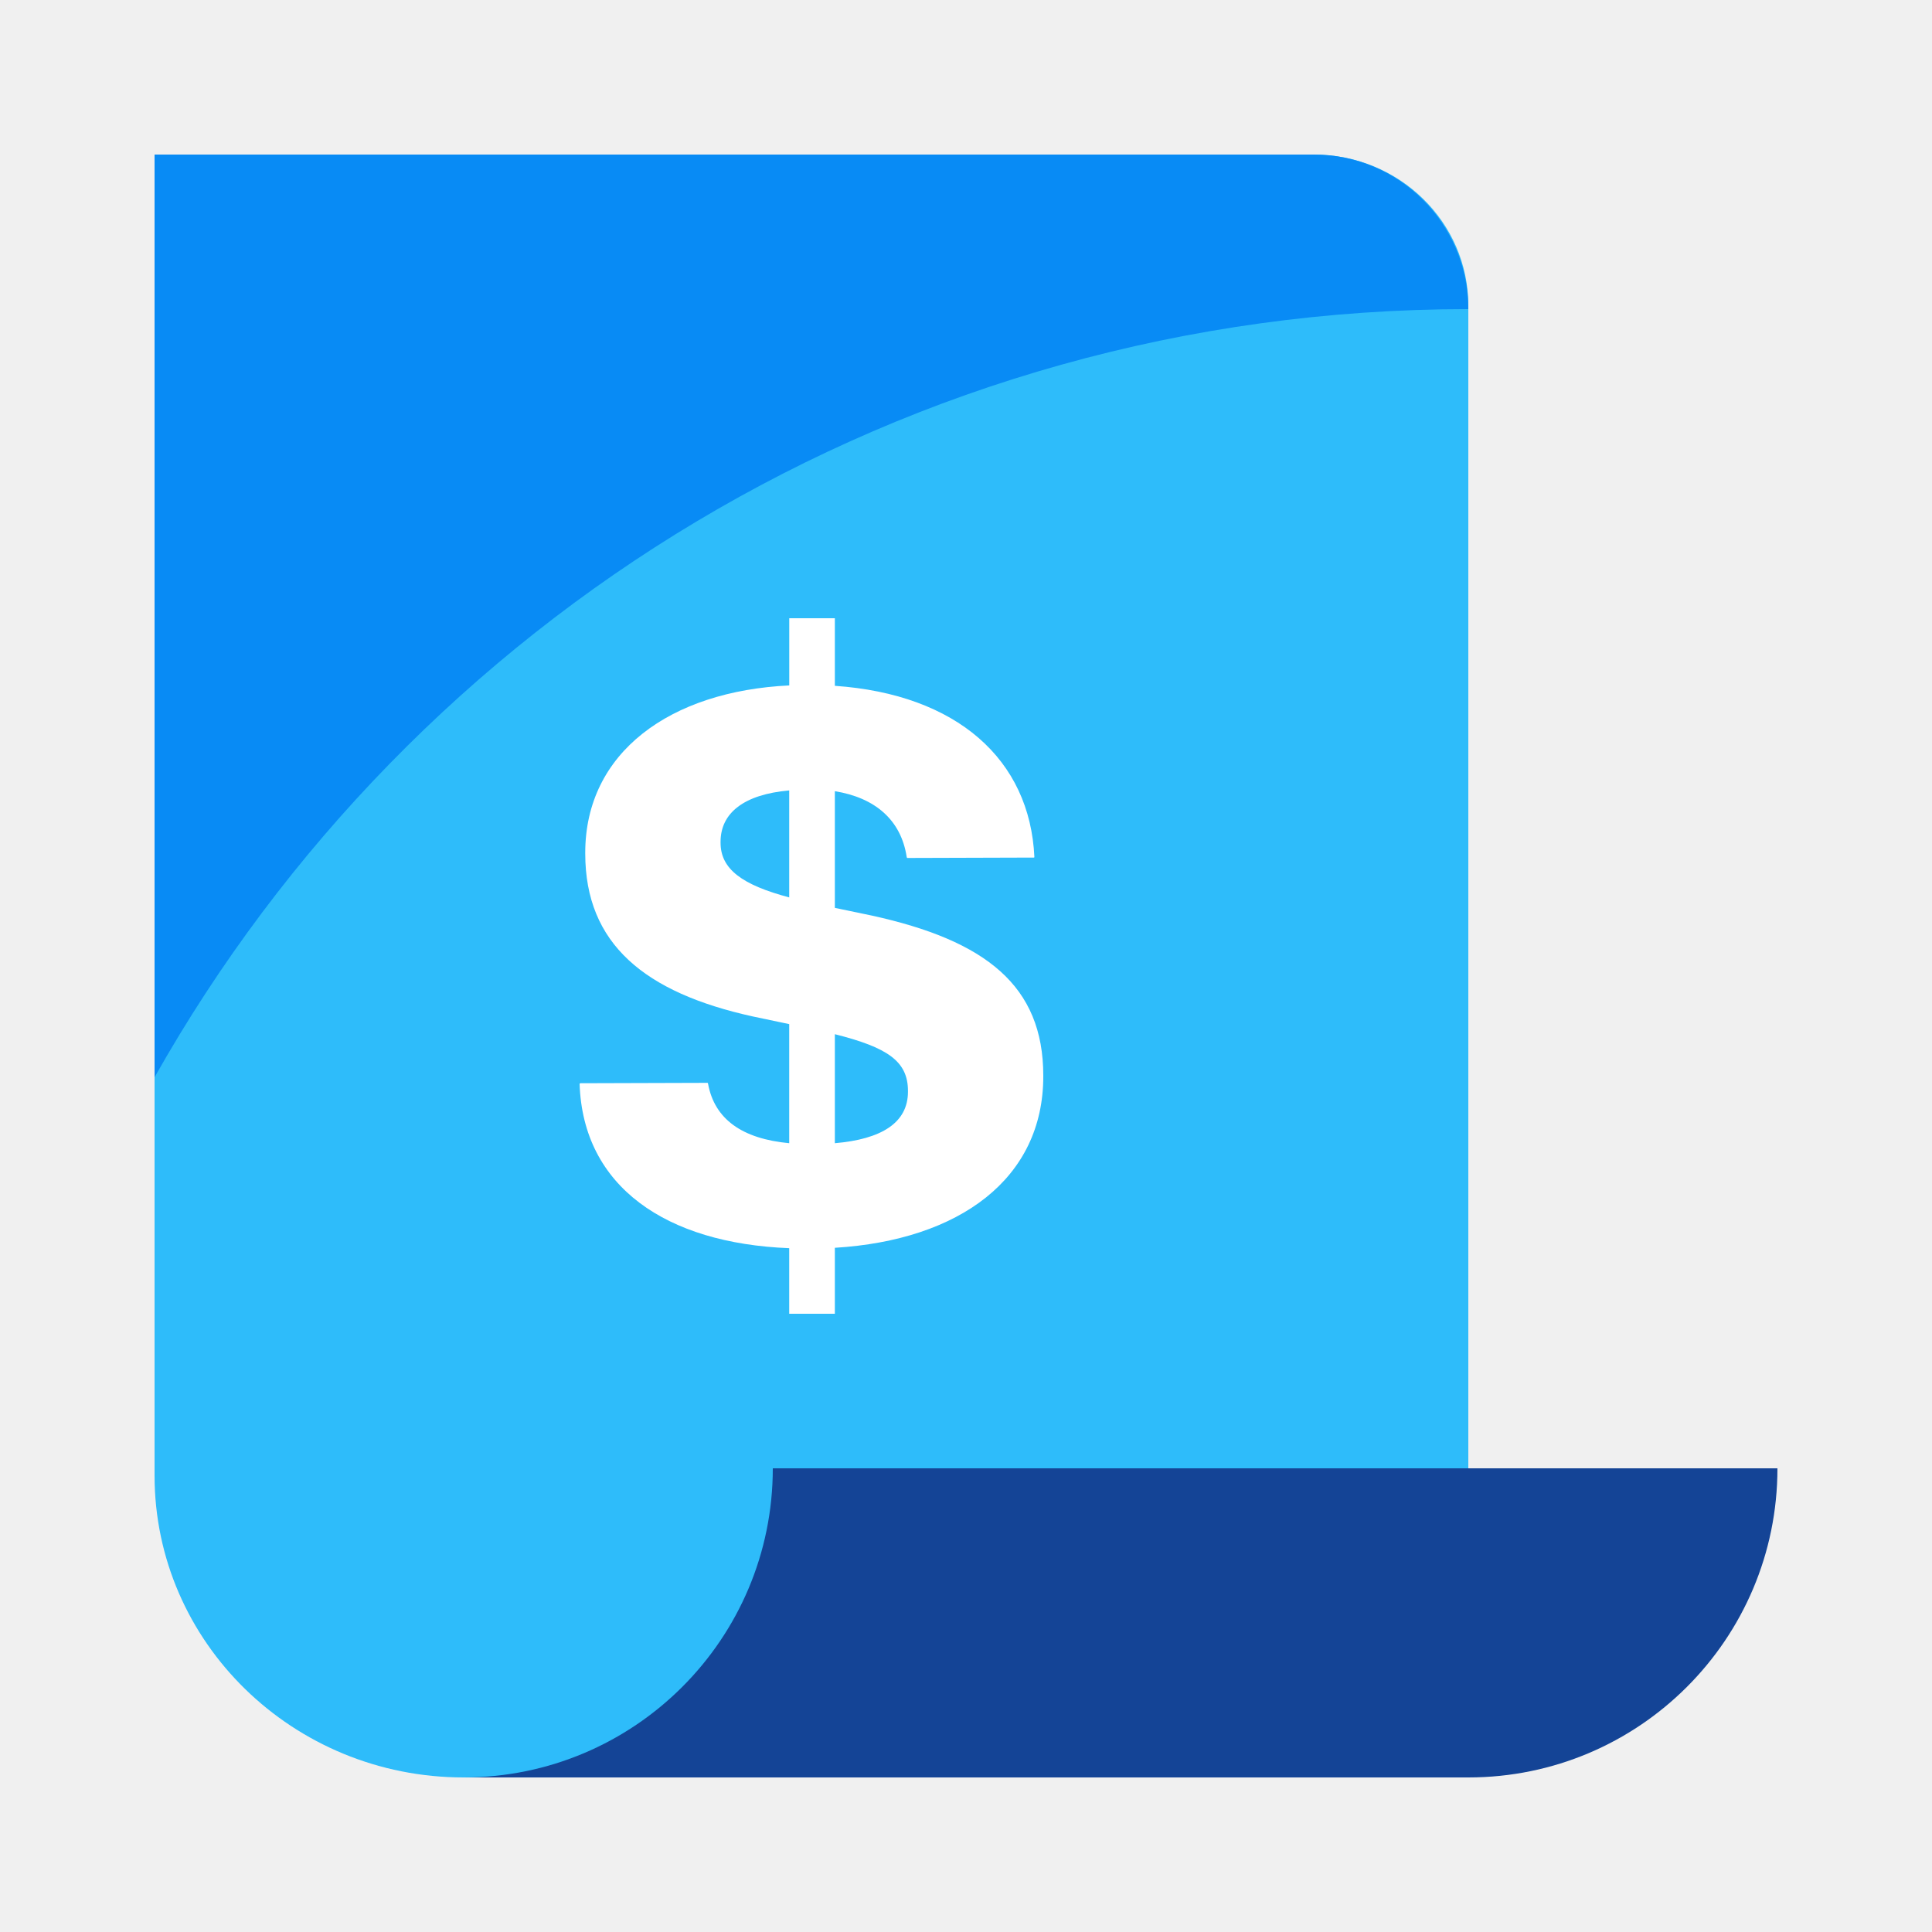
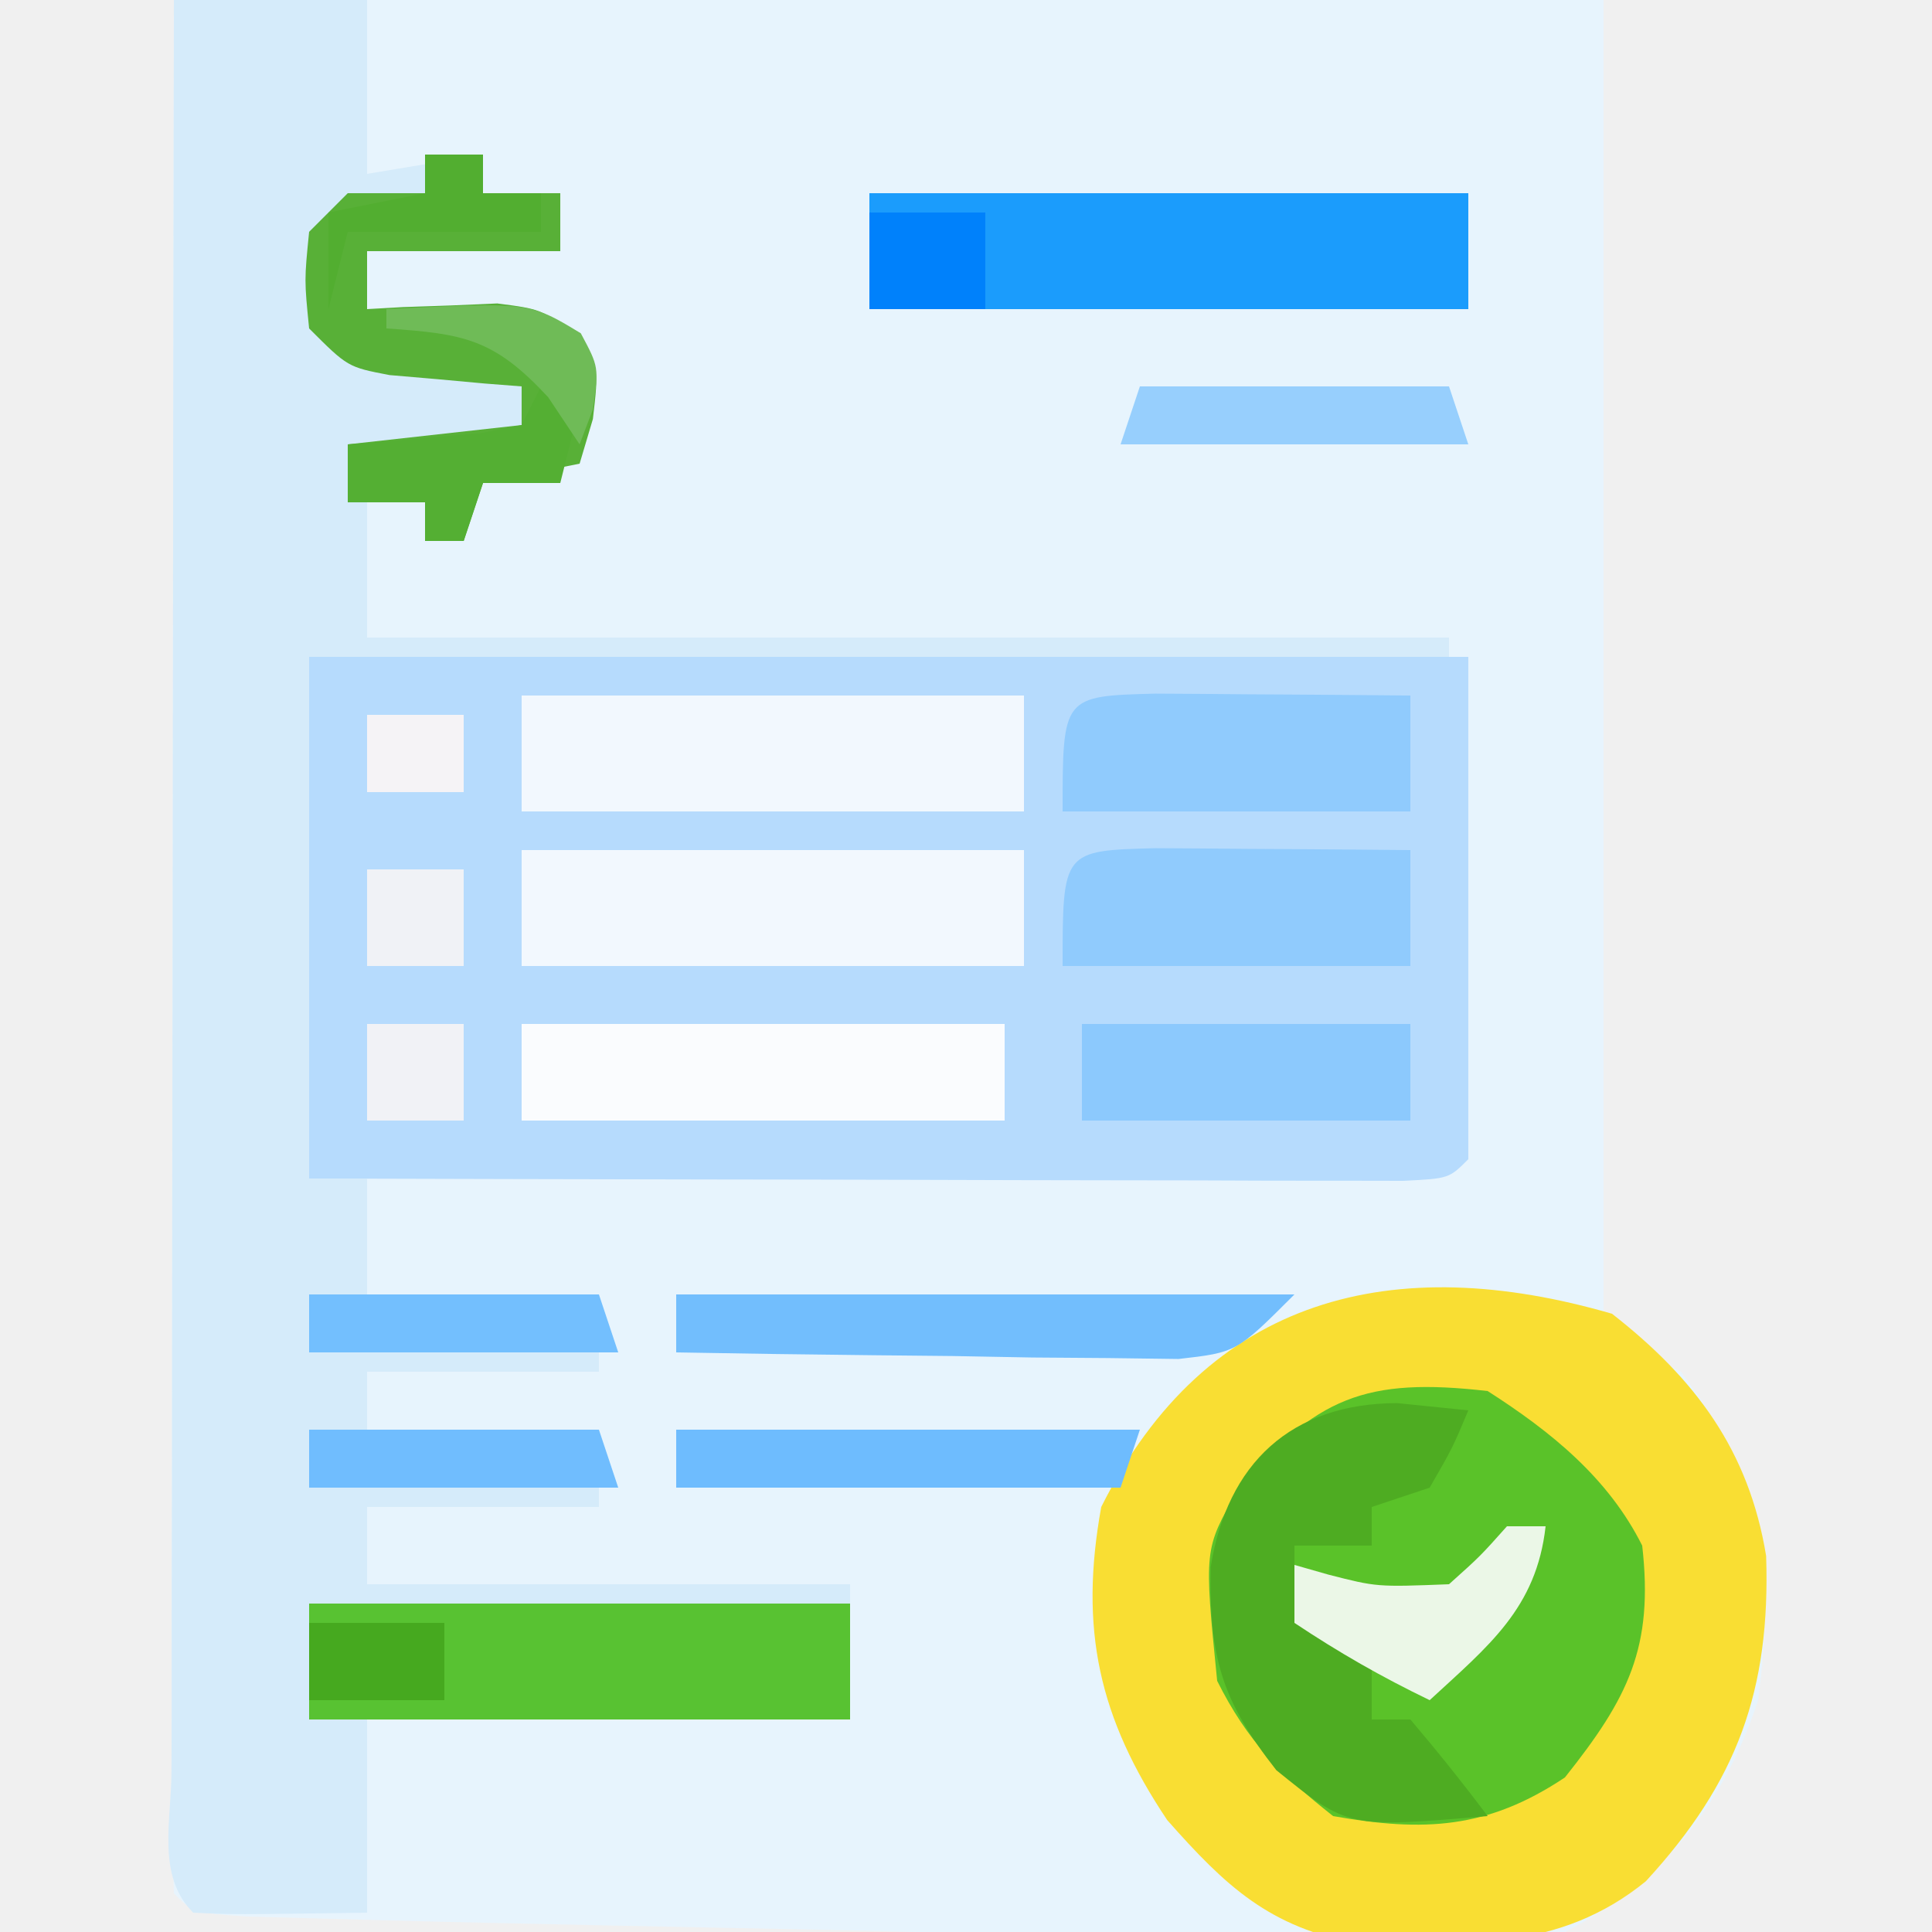
- <svg xmlns="http://www.w3.org/2000/svg" width="50" height="50" viewBox="0 0 50 50">
-   <path d="M38 46H12c-4.418 0-8-3.498-8-7.814V4h30c2.21 0 4 1.75 4 3.907V46Z" fill="#2EBCFA" />
-   <path d="M12 46h26a7.999 7.999 0 0 0 8-8H20a8 8 0 0 1-8 8Z" fill="#144496" />
-   <path d="M38 8C23.408 8 10.687 16.014 4 27.88V4h30a4 4 0 0 1 4 4Z" fill="#088BF5" />
-   <path d="M20.425 34h1.181v-1.707c3.23-.198 5.394-1.791 5.394-4.435v-.021c0-2.332-1.495-3.498-4.442-4.143l-.952-.198v-3.02c1.035.167 1.715.74 1.86 1.708l.011.02 3.283-.01.01-.01c-.115-2.53-2.007-4.216-5.164-4.435V16h-1.18v1.739c-3.074.145-5.28 1.728-5.28 4.33v.021c0 2.343 1.547 3.602 4.338 4.216l.941.198v3.082c-1.223-.115-1.934-.625-2.101-1.54l-.01-.022-3.293.01-.021.011c.084 2.665 2.237 4.133 5.425 4.258V34Zm-1.777-12.19v-.022c0-.75.606-1.228 1.777-1.332v2.769c-1.213-.323-1.777-.729-1.777-1.416Zm4.85 6.423v.02c0 .802-.68 1.229-1.892 1.333v-2.821c1.36.343 1.892.697 1.892 1.468Z" fill="#fff" />
+ <svg xmlns="http://www.w3.org/2000/svg" version="1.1" width="100" height="100">
+   <path d="M0 0 C24.42 0 48.84 0 74 0 C74 22.77 74 45.54 74 69 C75.98 69.99 75.98 69.99 78 71 C82.146 76.527 82.906 81.173 82 88 C80.247 93.361 77.038 97.433 72 100 C66.598 100.792 61.257 100.584 55.82 100.402 C54.241 100.371 52.661 100.343 51.082 100.317 C46.942 100.241 42.804 100.127 38.665 100.007 C35.274 99.914 31.883 99.849 28.491 99.784 C24.455 99.707 20.419 99.619 16.383 99.527 C15.61 99.51 14.837 99.492 14.041 99.474 C11.867 99.422 9.694 99.363 7.52 99.301 C6.282 99.267 5.044 99.233 3.769 99.199 C1 99 1 99 0 98 C-0.095 94.956 -0.126 91.935 -0.114 88.89 C-0.114 87.934 -0.114 86.978 -0.114 85.993 C-0.113 82.817 -0.105 79.641 -0.098 76.465 C-0.096 74.269 -0.094 72.073 -0.093 69.878 C-0.09 64.086 -0.08 58.294 -0.069 52.502 C-0.057 45.56 -0.052 38.617 -0.046 31.675 C-0.036 21.117 -0.017 10.558 0 0 Z " fill="#E7F4FD" transform="translate(9,0)" />
+   <path d="M0 0 C19.8 0 39.6 0 60 0 C60 8.58 60 17.16 60 26 C59 27 59 27 56.64 27.12 C55.594 27.118 54.548 27.116 53.47 27.114 C52.289 27.113 51.108 27.113 49.891 27.113 C48.606 27.108 47.32 27.103 45.996 27.098 C44.688 27.096 43.38 27.095 42.032 27.093 C38.548 27.09 35.065 27.08 31.581 27.069 C28.029 27.058 24.476 27.054 20.924 27.049 C13.949 27.039 6.975 27.019 0 27 C0 18.09 0 9.18 0 0 Z " fill="#B6DBFD" transform="translate(16,34)" />
+   <path d="M0 0 C3.3 0 6.6 0 10 0 C10 2.97 10 5.94 10 9 C11.98 8.67 13.96 8.34 16 8 C16 8.66 16 9.32 16 10 C17.32 10 18.64 10 20 10 C20 10.99 20 11.98 20 13 C16.7 13 13.4 13 10 13 C10 13.99 10 14.98 10 16 C10.615 15.965 11.23 15.93 11.863 15.895 C13.076 15.854 13.076 15.854 14.312 15.812 C15.513 15.76 15.513 15.76 16.738 15.707 C19 16 19 16 20.812 17.344 C22 19 22 19 21.688 21.688 C21.347 22.832 21.347 22.832 21 24 C19.35 24.33 17.7 24.66 16 25 C15.67 25.99 15.34 26.98 15 28 C14.34 28 13.68 28 13 28 C13 27.34 13 26.68 13 26 C12.01 26 11.02 26 10 26 C10 28.31 10 30.62 10 33 C28.48 33 46.96 33 66 33 C66 33.33 66 33.66 66 34 C46.53 34 27.06 34 7 34 C7 42.91 7 51.82 7 61 C7.99 61 8.98 61 10 61 C10 62.98 10 64.96 10 67 C13.96 67 17.92 67 22 67 C22 68.32 22 69.64 22 71 C18.04 71 14.08 71 10 71 C10 71.99 10 72.98 10 74 C13.96 74 17.92 74 22 74 C22 75.32 22 76.64 22 78 C18.04 78 14.08 78 10 78 C10 79.32 10 80.64 10 82 C18.25 82 26.5 82 35 82 C35 84.31 35 86.62 35 89 C26.75 89 18.5 89 10 89 C10 92.3 10 95.6 10 99 C3.066 99.098 3.066 99.098 1 99 C-0.921 97.079 -0.12 94.213 -0.124 91.656 C-0.121 90.744 -0.117 89.831 -0.114 88.89 C-0.114 87.934 -0.114 86.978 -0.114 85.993 C-0.113 82.817 -0.105 79.641 -0.098 76.465 C-0.096 74.269 -0.094 72.073 -0.093 69.878 C-0.09 64.086 -0.08 58.294 -0.069 52.502 C-0.058 46.597 -0.054 40.692 -0.049 34.787 C-0.038 23.191 -0.021 11.596 0 0 Z " fill="#D5EBFA" transform="translate(9,0)" />
+   <path d="M0 0 C4.301 3.357 7.083 7.064 7.977 12.535 C8.207 19.485 6.481 24.238 1.75 29.375 C-2.728 33.019 -7.583 32.638 -13.133 32.602 C-17.731 31.764 -19.987 29.64 -23.02 26.211 C-26.569 20.915 -27.583 16.322 -26.438 10 C-20.958 -0.959 -11.258 -3.275 0 0 Z " fill="#F9DE33" transform="translate(83.4375,68)" />
+   <path d="M0 0 C3.274 2.098 6.245 4.49 8 8 C8.6 13.277 7.272 15.887 4 20 C-0.003 22.668 -3.293 22.834 -8 22 C-10.756 19.818 -12.436 18.128 -14 15 C-14.681 8.187 -14.681 8.187 -12.953 5.176 C-8.932 0.292 -6.281 -0.721 0 0 Z " fill="#5AC229" transform="translate(77,72)" />
+   <path d="M0 0 C10.23 0 20.46 0 31 0 C31 1.98 31 3.96 31 6 C20.77 6 10.54 6 0 6 C0 4.02 0 2.04 0 0 Z " fill="#1B9CFC" transform="translate(45,10)" />
+   <path d="M0 0 C9.24 0 18.48 0 28 0 C28 1.98 28 3.96 28 6 C18.76 6 9.52 6 0 6 C0 4.02 0 2.04 0 0 Z " fill="#58C232" transform="translate(16,83)" />
+   <path d="M0 0 C8.58 0 17.16 0 26 0 C26 1.98 26 3.96 26 6 C17.42 6 8.84 6 0 6 C0 4.02 0 2.04 0 0 Z " fill="#F2F8FE" transform="translate(27,44)" />
+   <path d="M0 0 C8.58 0 17.16 0 26 0 C26 1.98 26 3.96 26 6 C17.42 6 8.84 6 0 6 C0 4.02 0 2.04 0 0 Z " fill="#F2F8FE" transform="translate(27,36)" />
+   <path d="M0 0 C1.217 0.124 2.434 0.247 3.688 0.375 C2.875 2.312 2.875 2.312 1.688 4.375 C0.698 4.705 -0.292 5.035 -1.312 5.375 C-1.312 6.035 -1.312 6.695 -1.312 7.375 C-2.632 7.375 -3.953 7.375 -5.312 7.375 C-5.312 8.695 -5.312 10.015 -5.312 11.375 C-3.993 12.035 -2.672 12.695 -1.312 13.375 C-1.312 14.365 -1.312 15.355 -1.312 16.375 C-0.652 16.375 0.007 16.375 0.688 16.375 C2.07 18.001 3.407 19.668 4.688 21.375 C-2.554 21.989 -2.554 21.989 -6.25 19 C-9.087 15.39 -9.733 13.143 -9.648 8.484 C-8.793 3.116 -5.492 0.02 0 0 Z " fill="#4EAC22" transform="translate(72.3125,72.625)" />
+   <path d="M0 0 C0.99 0 1.98 0 3 0 C3 0.66 3 1.32 3 2 C4.32 2 5.64 2 7 2 C7 2.99 7 3.98 7 5 C3.7 5 0.4 5 -3 5 C-3 5.99 -3 6.98 -3 8 C-2.385 7.965 -1.77 7.93 -1.137 7.895 C-0.328 7.867 0.48 7.84 1.312 7.812 C2.513 7.76 2.513 7.76 3.738 7.707 C6 8 6 8 7.812 9.344 C9 11 9 11 8.688 13.688 C8.461 14.451 8.234 15.214 8 16 C6.35 16.33 4.7 16.66 3 17 C2.67 17.99 2.34 18.98 2 20 C1.34 20 0.68 20 0 20 C0 19.34 0 18.68 0 18 C-1.32 18 -2.64 18 -4 18 C-4 17.01 -4 16.02 -4 15 C0.455 14.505 0.455 14.505 5 14 C5 13.34 5 12.68 5 12 C4.374 11.951 3.747 11.902 3.102 11.852 C1.876 11.739 1.876 11.739 0.625 11.625 C-0.187 11.555 -0.999 11.486 -1.836 11.414 C-4 11 -4 11 -6 9 C-6.25 6.5 -6.25 6.5 -6 4 C-5.34 3.34 -4.68 2.68 -4 2 C-2.68 2 -1.36 2 0 2 C0 1.34 0 0.68 0 0 Z " fill="#58B037" transform="translate(22,8)" />
+   <path d="M0 0 C8.25 0 16.5 0 25 0 C25 1.65 25 3.3 25 5 C16.75 5 8.5 5 0 5 C0 3.35 0 1.7 0 0 Z " fill="#FAFCFE" transform="translate(27,53)" />
+   <path d="M0 0 C1.582 0.007 3.164 0.019 4.746 0.035 C5.552 0.04 6.359 0.044 7.189 0.049 C9.188 0.061 11.186 0.079 13.184 0.098 C13.184 2.078 13.184 4.058 13.184 6.098 C7.244 6.098 1.304 6.098 -4.816 6.098 C-4.816 0.123 -4.816 0.123 0 0 Z " fill="#90CBFD" transform="translate(59.81641,43.90234)" />
+   <path d="M0 0 C1.582 0.007 3.164 0.019 4.746 0.035 C5.552 0.04 6.359 0.044 7.189 0.049 C9.188 0.061 11.186 0.079 13.184 0.098 C13.184 2.078 13.184 4.058 13.184 6.098 C7.244 6.098 1.304 6.098 -4.816 6.098 C-4.816 0.123 -4.816 0.123 0 0 Z " fill="#90CBFD" transform="translate(59.81641,35.90234)" />
+   <path d="M0 0 C10.56 0 21.12 0 32 0 C29 3 29 3 25.997 3.341 C24.798 3.325 23.599 3.309 22.363 3.293 C21.065 3.283 19.766 3.274 18.428 3.264 C17.056 3.239 15.684 3.213 14.312 3.188 C12.929 3.172 11.546 3.159 10.162 3.146 C6.774 3.111 3.387 3.062 0 3 C0 2.01 0 1.02 0 0 Z " fill="#72BEFD" transform="translate(35,67)" />
+   <path d="M0 0 C5.61 0 11.22 0 17 0 C17 1.65 17 3.3 17 5 C11.39 5 5.78 5 0 5 C0 3.35 0 1.7 0 0 Z " fill="#8CC9FD" transform="translate(56,53)" />
+   <path d="M0 0 C7.92 0 15.84 0 24 0 C23.67 0.99 23.34 1.98 23 3 C15.41 3 7.82 3 0 3 C0 2.01 0 1.02 0 0 Z " fill="#6EBCFE" transform="translate(35,74)" />
+   <path d="M0 0 C5.28 0 10.56 0 16 0 C16.33 0.99 16.66 1.98 17 3 C11.06 3 5.12 3 -1 3 C-0.67 2.01 -0.34 1.02 0 0 Z " fill="#97CFFD" transform="translate(59,20)" />
+   <path d="M0 0 C0.66 0 1.32 0 2 0 C1.528 4.248 -0.967 6.2 -4 9 C-6.494 7.796 -8.681 6.546 -11 5 C-11 4.01 -11 3.02 -11 2 C-10.422 2.165 -9.845 2.33 -9.25 2.5 C-6.733 3.145 -6.733 3.145 -3 3 C-1.375 1.542 -1.375 1.542 0 0 Z " fill="#EBF7E7" transform="translate(78,79)" />
+   <path d="M0 0 C4.95 0 9.9 0 15 0 C15.33 0.99 15.66 1.98 16 3 C10.72 3 5.44 3 0 3 C0 2.01 0 1.02 0 0 Z " fill="#70BDFE" transform="translate(16,74)" />
+   <path d="M0 0 C4.95 0 9.9 0 15 0 C15.33 0.99 15.66 1.98 16 3 C10.72 3 5.44 3 0 3 C0 2.01 0 1.02 0 0 Z " fill="#73BFFE" transform="translate(16,67)" />
+   <path d="M0 0 C0.66 0.33 1.32 0.66 2 1 C1.67 2.32 1.34 3.64 1 5 C-0.32 5 -1.64 5 -3 5 C-3.33 5.99 -3.66 6.98 -4 8 C-4.66 8 -5.32 8 -6 8 C-6 7.34 -6 6.68 -6 6 C-7.32 6 -8.64 6 -10 6 C-10 5.01 -10 4.02 -10 3 C-9.362 2.951 -8.724 2.902 -8.066 2.852 C-7.24 2.777 -6.414 2.702 -5.562 2.625 C-4.739 2.555 -3.915 2.486 -3.066 2.414 C-2.384 2.277 -1.703 2.141 -1 2 C-0.67 1.34 -0.34 0.68 0 0 Z " fill="#54AF33" transform="translate(28,20)" />
+   <path d="M0 0 C0.99 0 1.98 0 3 0 C3 0.66 3 1.32 3 2 C3.99 2 4.98 2 6 2 C6 2.66 6 3.32 6 4 C2.7 4 -0.6 4 -4 4 C-4.33 5.32 -4.66 6.64 -5 8 C-5 6.35 -5 4.7 -5 3 C-3.35 2.67 -1.7 2.34 0 2 C0 1.34 0 0.68 0 0 Z " fill="#52AE30" transform="translate(22,8)" />
+   <path d="M0 0 C1.98 0 3.96 0 6 0 C6 1.65 6 3.3 6 5 C4.02 5 2.04 5 0 5 C0 3.35 0 1.7 0 0 Z " fill="#0081FB" transform="translate(45,11)" />
+   <path d="M0 0 C2.31 0 4.62 0 7 0 C7 1.32 7 2.64 7 4 C4.69 4 2.38 4 0 4 C0 2.68 0 1.36 0 0 Z " fill="#46A91F" transform="translate(16,84)" />
+   <path d="M0 0 C1.65 0 3.3 0 5 0 C5 1.65 5 3.3 5 5 C3.35 5 1.7 5 0 5 C0 3.35 0 1.7 0 0 Z " fill="#F1F2F6" transform="translate(19,53)" />
+   <path d="M0 0 C1.65 0 3.3 0 5 0 C5 1.65 5 3.3 5 5 C3.35 5 1.7 5 0 5 C0 3.35 0 1.7 0 0 Z " fill="#F0F2F6" transform="translate(19,45)" />
+   <path d="M0 0 C7.4 -0.364 7.4 -0.364 10.062 1.25 C11 3 11 3 10.688 5.188 C10.347 6.085 10.347 6.085 10 7 C9.464 6.196 8.928 5.391 8.375 4.562 C5.569 1.535 4.032 1.275 0 1 C0 0.67 0 0.34 0 0 Z " fill="#6FBB57" transform="translate(20,16)" />
+   <path d="M0 0 C1.65 0 3.3 0 5 0 C5 1.32 5 2.64 5 4 C3.35 4 1.7 4 0 4 C0 2.68 0 1.36 0 0 Z " fill="#F5F3F6" transform="translate(19,37)" />
</svg>
